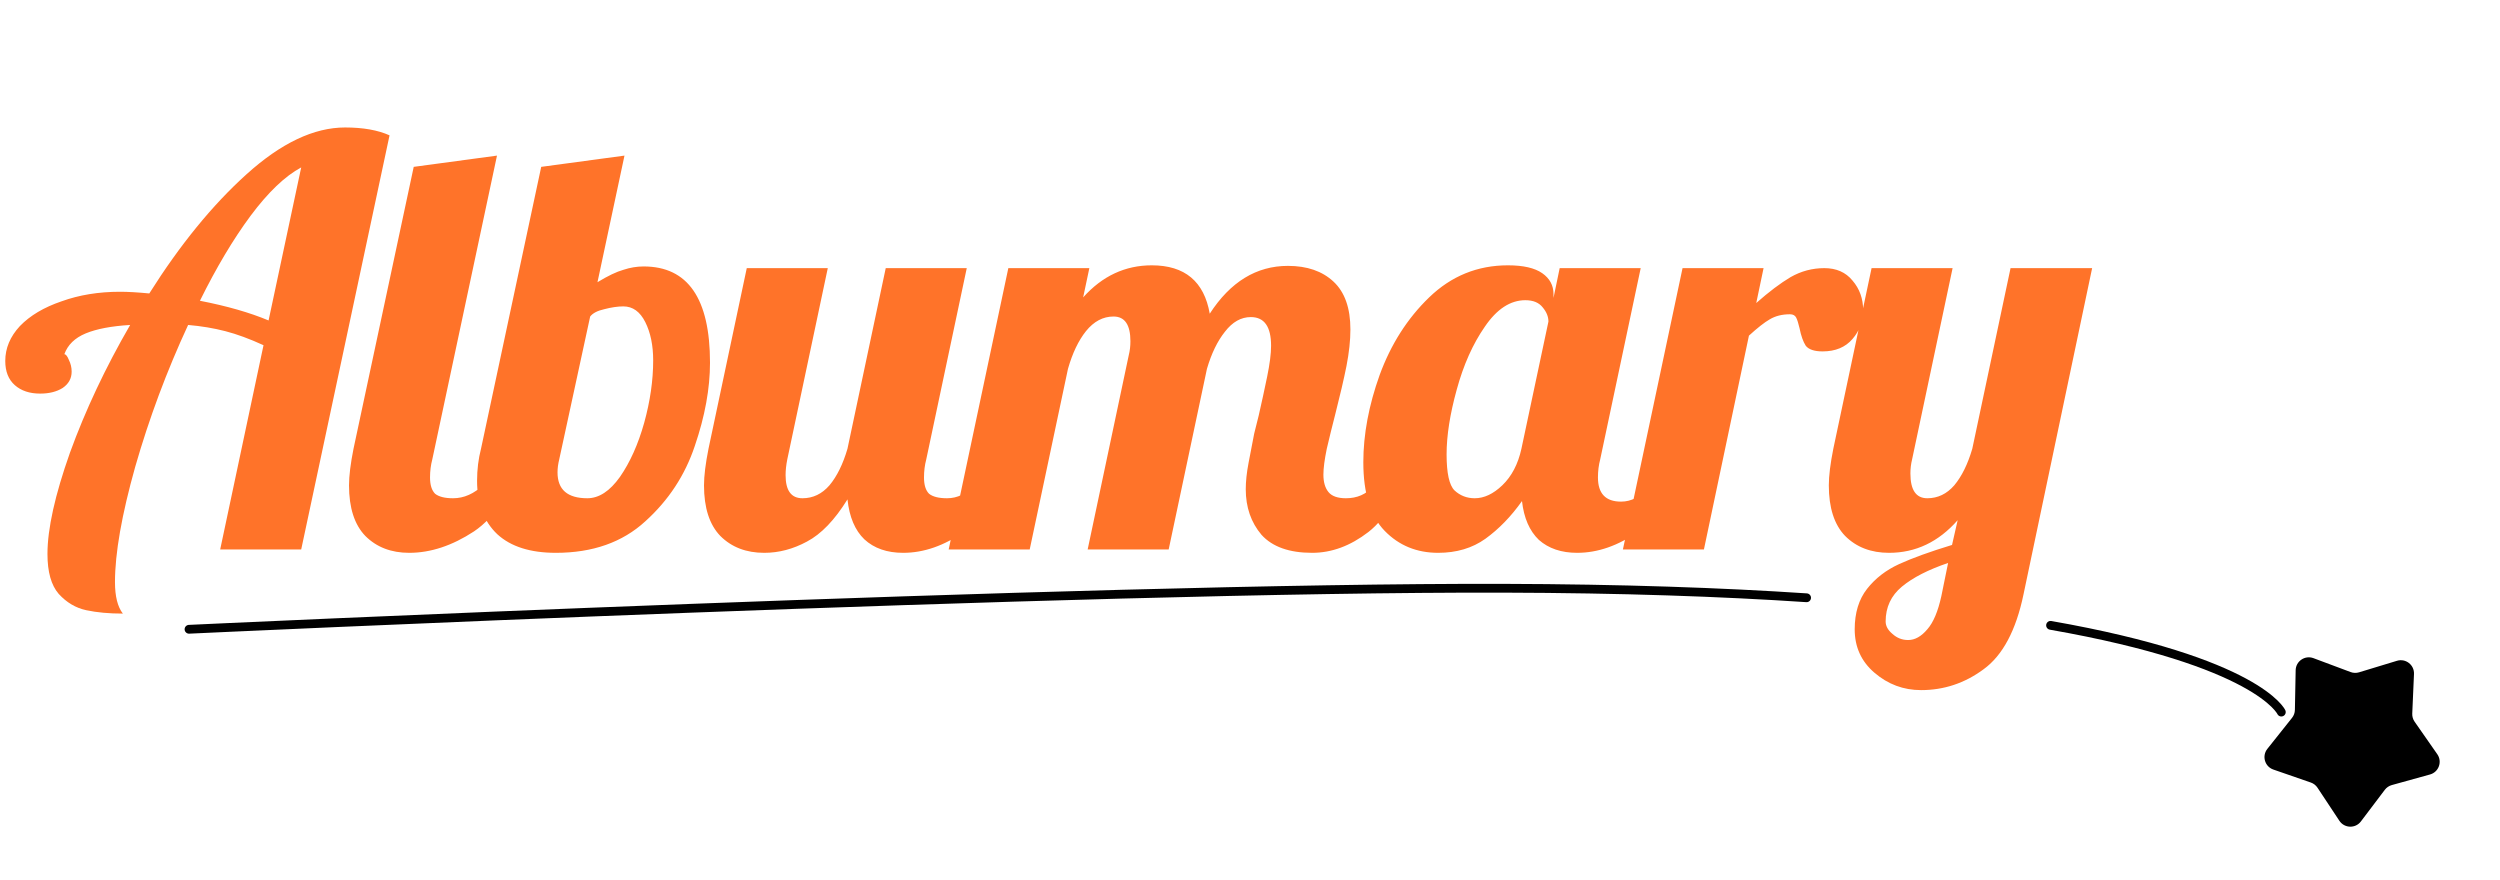
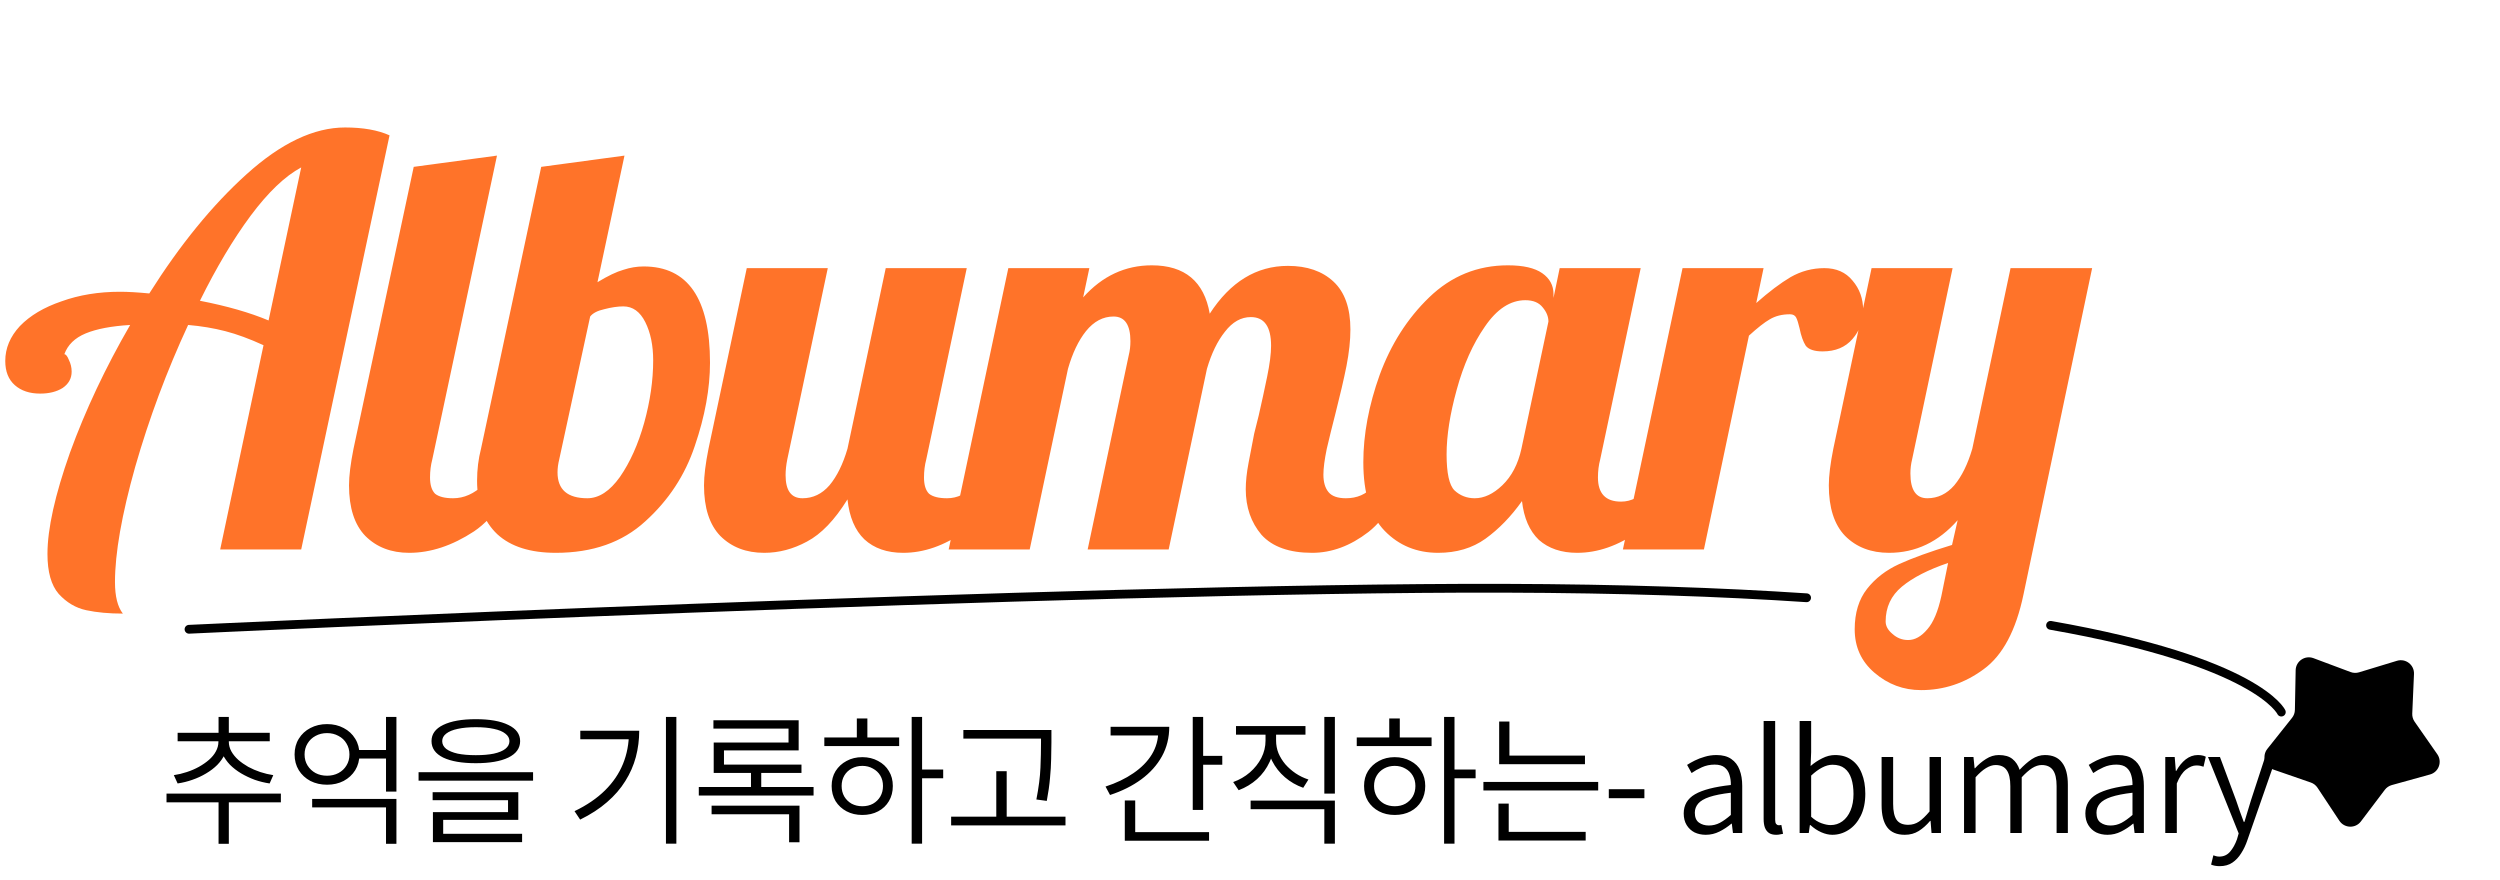
<svg xmlns="http://www.w3.org/2000/svg" width="455" height="160" viewBox="0 0 455 160" fill="none">
  <path d="M22.359 111.674C19.833 111.674 17.615 111.469 15.703 111.059C13.792 110.65 12.119 109.66 10.686 108.09C9.32 106.519 8.638 104.096 8.638 100.819C8.638 96.245 10.003 90.101 12.734 82.387C15.533 74.673 19.185 66.925 23.69 59.142C20.277 59.347 17.581 59.859 15.601 60.678C13.621 61.498 12.324 62.761 11.71 64.467C11.983 64.467 12.256 64.808 12.529 65.491C12.87 66.174 13.041 66.891 13.041 67.642C13.041 68.87 12.495 69.86 11.402 70.611C10.31 71.294 8.945 71.635 7.306 71.635C5.395 71.635 3.859 71.123 2.698 70.099C1.538 69.075 0.958 67.608 0.958 65.696C0.958 63.375 1.845 61.259 3.62 59.347C5.463 57.436 7.989 55.934 11.198 54.842C14.406 53.681 17.956 53.101 21.847 53.101C23.281 53.101 25.056 53.203 27.172 53.408C32.77 44.533 38.675 37.297 44.887 31.699C51.168 26.033 57.141 23.2 62.807 23.2C66.084 23.2 68.781 23.678 70.897 24.634L54.82 100H40.074L47.959 62.829C45.433 61.668 43.112 60.815 40.996 60.269C38.88 59.723 36.627 59.347 34.238 59.142C30.346 67.539 27.138 76.141 24.612 84.947C22.154 93.685 20.926 100.683 20.926 105.939C20.926 108.533 21.404 110.445 22.359 111.674ZM54.82 30.47C51.885 32.041 48.812 34.976 45.604 39.277C42.464 43.509 39.392 48.663 36.388 54.739C41.303 55.695 45.468 56.89 48.881 58.323L54.82 30.47ZM74.478 100.614C71.201 100.614 68.538 99.59 66.49 97.542C64.511 95.494 63.521 92.422 63.521 88.326C63.521 86.62 63.794 84.401 64.34 81.67L75.297 30.368L90.452 28.32L78.676 83.616C78.403 84.64 78.266 85.732 78.266 86.893C78.266 88.258 78.574 89.248 79.188 89.862C79.871 90.409 80.963 90.682 82.465 90.682C84.445 90.682 86.288 89.862 87.994 88.224C89.701 86.517 90.93 84.333 91.681 81.67H95.982C93.456 89.043 90.213 94.061 86.254 96.723C82.294 99.317 78.369 100.614 74.478 100.614ZM101.163 100.614C96.521 100.614 92.971 99.488 90.514 97.235C88.056 94.914 86.827 91.671 86.827 87.507C86.827 85.459 87.066 83.514 87.544 81.67L98.501 30.368L113.656 28.32L108.741 51.36C110.652 50.2 112.222 49.449 113.451 49.107C114.68 48.698 115.909 48.493 117.138 48.493C125.193 48.493 129.221 54.33 129.221 66.003C129.221 70.714 128.299 75.765 126.456 81.158C124.681 86.483 121.677 91.057 117.445 94.88C113.281 98.703 107.853 100.614 101.163 100.614ZM106.898 90.682C109.014 90.682 110.994 89.385 112.837 86.79C114.68 84.128 116.148 80.851 117.24 76.96C118.332 73.001 118.878 69.212 118.878 65.594C118.878 62.863 118.401 60.542 117.445 58.63C116.489 56.719 115.158 55.763 113.451 55.763C112.427 55.763 111.267 55.934 109.97 56.275C108.741 56.548 107.887 56.992 107.41 57.606L101.778 83.616C101.573 84.435 101.47 85.22 101.47 85.971C101.47 89.112 103.279 90.682 106.898 90.682ZM139.086 100.614C135.809 100.614 133.146 99.59 131.098 97.542C129.119 95.494 128.129 92.422 128.129 88.326C128.129 86.62 128.402 84.401 128.948 81.67L135.911 48.8H150.657L143.284 83.616C143.079 84.64 142.977 85.596 142.977 86.483C142.977 89.282 144.001 90.682 146.049 90.682C147.96 90.682 149.599 89.897 150.964 88.326C152.329 86.688 153.422 84.469 154.241 81.67L161.204 48.8H175.95L168.577 83.616C168.304 84.64 168.167 85.732 168.167 86.893C168.167 88.258 168.474 89.248 169.089 89.862C169.771 90.409 170.864 90.682 172.366 90.682C174.277 90.682 175.915 89.862 177.281 88.224C178.714 86.586 179.841 84.401 180.66 81.67H184.961C182.435 89.043 179.295 94.061 175.54 96.723C171.854 99.317 168.133 100.614 164.378 100.614C161.443 100.614 159.088 99.795 157.313 98.157C155.606 96.518 154.582 94.095 154.241 90.886C151.92 94.641 149.462 97.201 146.868 98.566C144.342 99.932 141.748 100.614 139.086 100.614ZM238.811 100.614C234.647 100.614 231.575 99.522 229.595 97.338C227.684 95.085 226.728 92.32 226.728 89.043C226.728 87.61 226.899 86.005 227.24 84.23C227.581 82.387 227.923 80.612 228.264 78.906C228.674 77.199 228.947 76.107 229.083 75.629C229.629 73.24 230.141 70.884 230.619 68.563C231.097 66.242 231.336 64.365 231.336 62.931C231.336 59.45 230.107 57.709 227.65 57.709C225.875 57.709 224.305 58.596 222.939 60.371C221.574 62.078 220.482 64.331 219.662 67.13L212.699 100H197.954L205.429 64.672C205.634 63.853 205.736 62.999 205.736 62.112C205.736 59.108 204.712 57.606 202.664 57.606C200.753 57.606 199.08 58.494 197.646 60.269C196.281 61.975 195.189 64.262 194.37 67.13L187.406 100H172.661L183.515 48.8H198.261L197.134 54.125C200.616 50.234 204.78 48.288 209.627 48.288C215.635 48.288 219.15 51.224 220.174 57.094C223.929 51.292 228.674 48.39 234.408 48.39C237.89 48.39 240.654 49.346 242.702 51.258C244.75 53.169 245.774 56.07 245.774 59.962C245.774 61.941 245.535 64.16 245.058 66.618C244.58 69.007 243.897 71.942 243.01 75.424C242.463 77.54 241.951 79.622 241.474 81.67C241.064 83.65 240.859 85.22 240.859 86.381C240.859 87.746 241.166 88.804 241.781 89.555C242.395 90.306 243.453 90.682 244.955 90.682C247.003 90.682 248.642 89.965 249.87 88.531C251.099 87.029 252.328 84.742 253.557 81.67H257.858C255.332 89.18 252.396 94.231 249.051 96.826C245.774 99.352 242.361 100.614 238.811 100.614ZM261.744 100.614C257.853 100.614 254.61 99.283 252.016 96.621C249.422 93.958 248.125 89.794 248.125 84.128C248.125 79.076 249.115 73.786 251.094 68.256C253.142 62.658 256.146 57.948 260.106 54.125C264.133 50.234 268.912 48.288 274.442 48.288C277.241 48.288 279.323 48.766 280.688 49.722C282.053 50.677 282.736 51.94 282.736 53.51V54.227L283.862 48.8H298.608L291.235 83.616C290.962 84.64 290.826 85.732 290.826 86.893C290.826 89.828 292.225 91.296 295.024 91.296C296.935 91.296 298.574 90.409 299.939 88.634C301.373 86.859 302.499 84.538 303.318 81.67H307.619C305.093 89.043 301.953 94.061 298.198 96.723C294.512 99.317 290.791 100.614 287.037 100.614C284.17 100.614 281.849 99.829 280.074 98.259C278.367 96.621 277.343 94.266 277.002 91.194C275.022 93.993 272.803 96.279 270.346 98.054C267.956 99.761 265.089 100.614 261.744 100.614ZM268.4 90.682C270.107 90.682 271.779 89.897 273.418 88.326C275.124 86.688 276.285 84.469 276.899 81.67L281.814 58.528C281.814 57.641 281.473 56.787 280.79 55.968C280.108 55.081 279.05 54.637 277.616 54.637C274.885 54.637 272.428 56.241 270.243 59.45C268.059 62.59 266.352 66.413 265.123 70.918C263.894 75.356 263.28 79.281 263.28 82.694C263.28 86.108 263.758 88.292 264.714 89.248C265.738 90.204 266.966 90.682 268.4 90.682ZM306.223 48.8H320.969L319.638 55.149C321.959 53.101 324.041 51.531 325.884 50.438C327.795 49.346 329.843 48.8 332.028 48.8C334.213 48.8 335.919 49.551 337.148 51.053C338.445 52.555 339.094 54.364 339.094 56.48C339.094 58.46 338.445 60.2 337.148 61.702C335.851 63.204 334.042 63.955 331.721 63.955C330.219 63.955 329.195 63.614 328.649 62.931C328.171 62.18 327.795 61.122 327.522 59.757C327.318 58.869 327.113 58.221 326.908 57.811C326.703 57.402 326.328 57.197 325.782 57.197C324.348 57.197 323.119 57.504 322.095 58.118C321.139 58.664 319.877 59.654 318.306 61.088L310.114 100H295.369L306.223 48.8ZM349.638 125.6C346.43 125.6 343.597 124.542 341.139 122.426C338.75 120.378 337.555 117.749 337.555 114.541C337.555 111.537 338.306 109.079 339.808 107.168C341.31 105.257 343.255 103.755 345.645 102.662C348.034 101.57 351.243 100.41 355.27 99.181L356.294 94.675C352.813 98.635 348.649 100.614 343.802 100.614C340.525 100.614 337.862 99.59 335.814 97.542C333.835 95.494 332.845 92.422 332.845 88.326C332.845 86.62 333.118 84.401 333.664 81.67L340.627 48.8H355.373L348 83.616C347.795 84.435 347.693 85.288 347.693 86.176C347.693 89.18 348.717 90.682 350.765 90.682C352.676 90.682 354.315 89.897 355.68 88.326C357.045 86.688 358.138 84.469 358.957 81.67L365.92 48.8H380.768L368.275 108.192C366.91 114.746 364.486 119.285 361.005 121.811C357.591 124.337 353.803 125.6 349.638 125.6ZM347.283 116.486C348.512 116.486 349.673 115.838 350.765 114.541C351.857 113.312 352.71 111.298 353.325 108.499L354.554 102.458C350.935 103.686 348.137 105.12 346.157 106.758C344.177 108.397 343.187 110.513 343.187 113.107C343.187 113.926 343.597 114.677 344.416 115.36C345.235 116.111 346.191 116.486 347.283 116.486Z" fill="#FF7329" />
  <path d="M328.8 108.794C313.337 107.763 295.128 107.123 273.691 107.062C197.775 106.848 34.4 114.528 34.4 114.528" stroke="black" stroke-width="1.6" stroke-linecap="round" />
  <path d="M373.2 113.812C411.018 120.452 415.2 129.6 415.2 129.6" stroke="black" stroke-width="1.6" stroke-linecap="round" />
  <path d="M436.25 120.264C437.834 119.783 439.418 121.011 439.346 122.665L439.03 129.874C439.007 130.4 439.158 130.92 439.46 131.352L443.588 137.27C444.535 138.627 443.856 140.514 442.261 140.956L435.308 142.883C434.8 143.024 434.352 143.328 434.034 143.748L429.682 149.503C428.684 150.824 426.68 150.761 425.766 149.38L421.785 143.363C421.494 142.923 421.067 142.591 420.569 142.419L413.75 140.058C412.186 139.517 411.627 137.591 412.657 136.296L417.15 130.65C417.478 130.237 417.661 129.728 417.671 129.202L417.81 121.987C417.841 120.332 419.5 119.206 421.05 119.785L427.808 122.313C428.302 122.498 428.842 122.515 429.347 122.362L436.25 120.264Z" fill="black" />
+   <path d="M39.778 145.123H41.647V153.571H39.778V145.123ZM30.306 144.432H51.119V146.019H30.306V144.432ZM39.752 134.422H41.416V135.011C41.416 135.813 41.246 136.564 40.904 137.264C40.58 137.964 40.128 138.612 39.548 139.21C38.967 139.79 38.285 140.31 37.5 140.771C36.732 141.232 35.904 141.616 35.016 141.923C34.146 142.23 33.25 142.452 32.328 142.589L31.637 141.078C32.439 140.959 33.224 140.771 33.992 140.515C34.778 140.259 35.511 139.944 36.194 139.568C36.894 139.176 37.508 138.749 38.037 138.288C38.583 137.81 39.002 137.298 39.292 136.752C39.599 136.189 39.752 135.609 39.752 135.011V134.422ZM40.008 134.422H41.647V135.011C41.647 135.609 41.8 136.189 42.108 136.752C42.415 137.298 42.833 137.81 43.362 138.288C43.891 138.749 44.497 139.176 45.18 139.568C45.879 139.944 46.613 140.259 47.381 140.515C48.166 140.771 48.951 140.959 49.736 141.078L49.071 142.589C48.149 142.452 47.245 142.23 46.357 141.923C45.487 141.599 44.659 141.206 43.874 140.746C43.106 140.285 42.432 139.764 41.852 139.184C41.288 138.587 40.836 137.938 40.495 137.238C40.17 136.539 40.008 135.796 40.008 135.011V134.422ZM32.328 133.373H49.096V134.909H32.328V133.373ZM39.778 130.48H41.647V133.91H39.778V130.48ZM64.571 136.496H70.997V138.058H64.571V136.496ZM56.814 145.405H72.149V153.571H70.254V146.941H56.814V145.405ZM70.254 130.48H72.149V144.074H70.254V130.48ZM59.528 131.786C60.654 131.786 61.661 132.025 62.549 132.502C63.436 132.963 64.136 133.612 64.648 134.448C65.16 135.267 65.416 136.223 65.416 137.315C65.416 138.39 65.16 139.346 64.648 140.182C64.136 141.002 63.436 141.65 62.549 142.128C61.661 142.589 60.654 142.819 59.528 142.819C58.402 142.819 57.386 142.589 56.482 142.128C55.594 141.65 54.894 141.002 54.382 140.182C53.87 139.346 53.614 138.39 53.614 137.315C53.614 136.223 53.87 135.267 54.382 134.448C54.894 133.612 55.594 132.963 56.482 132.502C57.386 132.025 58.402 131.786 59.528 131.786ZM59.528 133.424C58.743 133.424 58.043 133.595 57.429 133.936C56.814 134.26 56.328 134.721 55.97 135.318C55.611 135.899 55.432 136.564 55.432 137.315C55.432 138.066 55.611 138.732 55.97 139.312C56.328 139.892 56.814 140.353 57.429 140.694C58.043 141.019 58.743 141.181 59.528 141.181C60.296 141.181 60.987 141.019 61.602 140.694C62.233 140.353 62.719 139.892 63.061 139.312C63.419 138.732 63.598 138.066 63.598 137.315C63.598 136.564 63.419 135.899 63.061 135.318C62.719 134.721 62.233 134.26 61.602 133.936C60.987 133.595 60.296 133.424 59.528 133.424ZM86.6 130.89C89.126 130.89 91.097 131.24 92.513 131.939C93.947 132.622 94.664 133.603 94.664 134.883C94.664 136.18 93.947 137.179 92.513 137.878C91.097 138.561 89.126 138.902 86.6 138.902C84.074 138.902 82.094 138.561 80.66 137.878C79.244 137.179 78.536 136.18 78.536 134.883C78.536 133.603 79.244 132.622 80.66 131.939C82.094 131.24 84.074 130.89 86.6 130.89ZM86.6 132.349C85.32 132.349 84.219 132.451 83.297 132.656C82.393 132.844 81.693 133.134 81.198 133.526C80.72 133.902 80.481 134.354 80.481 134.883C80.481 135.429 80.72 135.899 81.198 136.291C81.693 136.667 82.393 136.957 83.297 137.162C84.219 137.349 85.32 137.443 86.6 137.443C87.88 137.443 88.972 137.349 89.876 137.162C90.798 136.957 91.498 136.667 91.976 136.291C92.471 135.899 92.718 135.429 92.718 134.883C92.718 134.354 92.471 133.902 91.976 133.526C91.498 133.134 90.798 132.844 89.876 132.656C88.972 132.451 87.88 132.349 86.6 132.349ZM76.18 140.541H97.019V142.077H76.18V140.541ZM78.74 144.176H94.331V149.219H80.66V152.163H78.792V147.811H92.462V145.635H78.74V144.176ZM78.792 151.754H95.022V153.264H78.792V151.754ZM121.203 130.48H123.098V153.546H121.203V130.48ZM114.47 132.989H116.339C116.339 134.627 116.134 136.223 115.725 137.776C115.315 139.312 114.675 140.771 113.805 142.154C112.951 143.536 111.842 144.816 110.477 145.994C109.129 147.171 107.499 148.229 105.587 149.168L104.563 147.632C106.799 146.557 108.651 145.294 110.118 143.843C111.586 142.393 112.678 140.78 113.395 139.005C114.112 137.23 114.47 135.318 114.47 133.27V132.989ZM105.613 132.989H115.238V134.55H105.613V132.989ZM127.18 143.229H148.07V144.79H127.18V143.229ZM129.843 131.094H145.356V136.573H131.763V139.773H129.894V135.139H143.513V132.605H129.843V131.094ZM129.894 139.158H145.868V140.669H129.894V139.158ZM136.678 139.952H138.547V143.971H136.678V139.952ZM129.51 146.634H145.51V153.29H143.616V148.195H129.51V146.634ZM165.926 130.48H167.82V153.546H165.926V130.48ZM167.359 140.054H171.66V141.642H167.359V140.054ZM150.028 134.218H163.647V135.779H150.028V134.218ZM156.94 137.802C158.015 137.802 158.971 138.032 159.807 138.493C160.661 138.937 161.318 139.551 161.778 140.336C162.256 141.104 162.495 142.009 162.495 143.05C162.495 144.091 162.256 145.012 161.778 145.814C161.318 146.6 160.669 147.214 159.833 147.658C158.997 148.101 158.032 148.323 156.94 148.323C155.865 148.323 154.909 148.101 154.073 147.658C153.237 147.214 152.571 146.6 152.076 145.814C151.598 145.012 151.359 144.091 151.359 143.05C151.359 142.009 151.598 141.104 152.076 140.336C152.571 139.551 153.237 138.937 154.073 138.493C154.909 138.032 155.865 137.802 156.94 137.802ZM156.94 139.389C156.223 139.389 155.575 139.551 154.994 139.875C154.431 140.182 153.987 140.609 153.663 141.155C153.339 141.701 153.177 142.333 153.177 143.05C153.177 143.766 153.339 144.406 153.663 144.97C153.987 145.516 154.431 145.951 154.994 146.275C155.575 146.582 156.223 146.736 156.94 146.736C157.674 146.736 158.322 146.582 158.886 146.275C159.449 145.951 159.893 145.516 160.217 144.97C160.541 144.406 160.703 143.766 160.703 143.05C160.703 142.333 160.541 141.701 160.217 141.155C159.893 140.609 159.44 140.182 158.86 139.875C158.297 139.551 157.657 139.389 156.94 139.389ZM155.942 130.762H157.862V134.96H155.942V130.762ZM175.333 132.861H190.207V134.422H175.333V132.861ZM173.106 148.63H193.919V150.218H173.106V148.63ZM181.324 140.362H183.218V149.45H181.324V140.362ZM189.464 132.861H191.359V135.139C191.359 136.095 191.342 137.102 191.308 138.16C191.291 139.201 191.222 140.345 191.103 141.59C191 142.836 190.804 144.227 190.514 145.763L188.62 145.507C189.046 143.323 189.294 141.394 189.362 139.722C189.43 138.049 189.464 136.522 189.464 135.139V132.861ZM217.079 130.48H218.974V147.402H217.079V130.48ZM218.385 137.571H222.455V139.184H218.385V137.571ZM210.807 132.272H212.804C212.804 134.252 212.36 136.044 211.473 137.648C210.585 139.252 209.331 140.652 207.71 141.846C206.105 143.024 204.211 143.971 202.026 144.688L201.207 143.152C203.153 142.521 204.842 141.71 206.276 140.72C207.727 139.73 208.845 138.595 209.63 137.315C210.415 136.018 210.807 134.602 210.807 133.066V132.272ZM202.129 132.272H211.754V133.859H202.129V132.272ZM204.714 151.446H220.049V153.008H204.714V151.446ZM204.714 145.686H206.609V152.035H204.714V145.686ZM230.327 132.861H231.914V134.781C231.914 136.18 231.632 137.477 231.069 138.672C230.523 139.867 229.764 140.908 228.791 141.795C227.818 142.666 226.7 143.34 225.437 143.818L224.439 142.333C225.582 141.923 226.589 141.343 227.46 140.592C228.347 139.824 229.047 138.945 229.559 137.955C230.071 136.948 230.327 135.89 230.327 134.781V132.861ZM230.685 132.861H232.247V134.781C232.247 135.583 232.392 136.351 232.682 137.085C232.989 137.802 233.407 138.476 233.936 139.107C234.483 139.722 235.105 140.268 235.805 140.746C236.522 141.224 237.299 141.599 238.135 141.872L237.188 143.382C235.942 142.939 234.832 142.299 233.86 141.462C232.887 140.626 232.11 139.636 231.53 138.493C230.967 137.349 230.685 136.112 230.685 134.781V132.861ZM241.028 130.48H242.948V144.432H241.028V130.48ZM227.613 145.712H242.948V153.546H241.028V147.274H227.613V145.712ZM224.951 132.144H237.597V133.706H224.951V132.144ZM262.826 130.48H264.72V153.546H262.826V130.48ZM264.259 140.054H268.56V141.642H264.259V140.054ZM246.928 134.218H260.547V135.779H246.928V134.218ZM253.84 137.802C254.915 137.802 255.871 138.032 256.707 138.493C257.561 138.937 258.218 139.551 258.678 140.336C259.156 141.104 259.395 142.009 259.395 143.05C259.395 144.091 259.156 145.012 258.678 145.814C258.218 146.6 257.569 147.214 256.733 147.658C255.897 148.101 254.932 148.323 253.84 148.323C252.765 148.323 251.809 148.101 250.973 147.658C250.137 147.214 249.471 146.6 248.976 145.814C248.498 145.012 248.259 144.091 248.259 143.05C248.259 142.009 248.498 141.104 248.976 140.336C249.471 139.551 250.137 138.937 250.973 138.493C251.809 138.032 252.765 137.802 253.84 137.802ZM253.84 139.389C253.123 139.389 252.475 139.551 251.894 139.875C251.331 140.182 250.887 140.609 250.563 141.155C250.239 141.701 250.077 142.333 250.077 143.05C250.077 143.766 250.239 144.406 250.563 144.97C250.887 145.516 251.331 145.951 251.894 146.275C252.475 146.582 253.123 146.736 253.84 146.736C254.574 146.736 255.222 146.582 255.786 146.275C256.349 145.951 256.793 145.516 257.117 144.97C257.441 144.406 257.603 143.766 257.603 143.05C257.603 142.333 257.441 141.701 257.117 141.155C256.793 140.609 256.34 140.182 255.76 139.875C255.197 139.551 254.557 139.389 253.84 139.389ZM252.842 130.762H254.762V134.96H252.842V130.762ZM272.848 137.52H288.464V139.082H272.848V137.52ZM269.98 142.307H290.87V143.869H269.98V142.307ZM272.848 131.325H274.716V138.314H272.848V131.325ZM272.72 151.395H288.592V152.982H272.72V151.395ZM272.72 146.25H274.588V151.83H272.72V146.25ZM292.802 145.277V143.638H299.279V145.277H292.802ZM310.455 151.933C309.704 151.933 309.021 151.788 308.407 151.498C307.81 151.19 307.332 150.747 306.973 150.166C306.615 149.586 306.436 148.878 306.436 148.042C306.436 146.523 307.118 145.362 308.484 144.56C309.866 143.758 312.042 143.195 315.012 142.87C315.029 142.239 314.952 141.642 314.781 141.078C314.628 140.515 314.338 140.054 313.911 139.696C313.484 139.338 312.87 139.158 312.068 139.158C311.232 139.158 310.455 139.321 309.738 139.645C309.021 139.969 308.398 140.319 307.869 140.694L307.05 139.21C307.443 138.954 307.912 138.689 308.458 138.416C309.004 138.143 309.61 137.913 310.276 137.725C310.941 137.52 311.65 137.418 312.401 137.418C313.51 137.418 314.406 137.657 315.089 138.134C315.788 138.612 316.292 139.269 316.599 140.106C316.923 140.942 317.085 141.915 317.085 143.024V151.6H315.396L315.191 149.91H315.114C314.449 150.474 313.723 150.952 312.938 151.344C312.153 151.737 311.325 151.933 310.455 151.933ZM311.018 150.243C311.718 150.243 312.384 150.081 313.015 149.757C313.646 149.416 314.312 148.938 315.012 148.323V144.278C313.39 144.466 312.093 144.722 311.121 145.046C310.165 145.371 309.482 145.772 309.073 146.25C308.663 146.728 308.458 147.282 308.458 147.914C308.458 148.75 308.706 149.347 309.201 149.706C309.696 150.064 310.301 150.243 311.018 150.243ZM323.26 151.933C322.731 151.933 322.295 151.822 321.954 151.6C321.63 151.378 321.382 151.054 321.212 150.627C321.058 150.201 320.981 149.68 320.981 149.066V131.222H323.08V149.219C323.08 149.561 323.14 149.808 323.26 149.962C323.396 150.115 323.55 150.192 323.72 150.192C323.772 150.192 323.831 150.192 323.9 150.192C323.968 150.175 324.07 150.158 324.207 150.141L324.514 151.754C324.343 151.788 324.164 151.822 323.976 151.856C323.789 151.907 323.55 151.933 323.26 151.933ZM333.47 151.933C332.839 151.933 332.173 151.779 331.474 151.472C330.774 151.165 330.117 150.73 329.502 150.166H329.4L329.195 151.6H327.531V131.222H329.63V136.88L329.528 139.414C330.177 138.851 330.885 138.382 331.653 138.006C332.421 137.614 333.197 137.418 333.982 137.418C335.177 137.418 336.184 137.716 337.003 138.314C337.822 138.894 338.437 139.713 338.846 140.771C339.273 141.812 339.486 143.041 339.486 144.458C339.486 146.028 339.205 147.376 338.642 148.502C338.078 149.629 337.336 150.482 336.414 151.062C335.51 151.643 334.529 151.933 333.47 151.933ZM333.163 150.166C333.965 150.166 334.682 149.936 335.314 149.475C335.945 149.014 336.44 148.357 336.798 147.504C337.157 146.651 337.336 145.652 337.336 144.509C337.336 143.451 337.208 142.521 336.952 141.718C336.696 140.916 336.286 140.293 335.723 139.85C335.177 139.406 334.435 139.184 333.496 139.184C332.899 139.184 332.276 139.355 331.627 139.696C330.996 140.02 330.33 140.507 329.63 141.155V148.656C330.262 149.219 330.893 149.612 331.525 149.834C332.156 150.056 332.702 150.166 333.163 150.166ZM346.675 151.933C345.225 151.933 344.158 151.481 343.475 150.576C342.793 149.672 342.451 148.332 342.451 146.557V137.776H344.551V146.301C344.551 147.632 344.764 148.605 345.191 149.219C345.617 149.817 346.317 150.115 347.29 150.115C348.024 150.115 348.681 149.919 349.261 149.526C349.841 149.134 350.481 148.52 351.181 147.683V137.776H353.255V151.6H351.539L351.36 149.398H351.283C350.635 150.166 349.944 150.781 349.21 151.242C348.476 151.702 347.631 151.933 346.675 151.933ZM357.456 151.6V137.776H359.171L359.376 139.824H359.453C360.05 139.158 360.716 138.595 361.45 138.134C362.184 137.657 362.96 137.418 363.779 137.418C364.855 137.418 365.682 137.657 366.263 138.134C366.86 138.612 367.295 139.269 367.568 140.106C368.319 139.304 369.062 138.655 369.795 138.16C370.546 137.665 371.34 137.418 372.176 137.418C373.576 137.418 374.617 137.878 375.299 138.8C375.999 139.705 376.349 141.044 376.349 142.819V151.6H374.301V143.075C374.301 141.744 374.079 140.771 373.635 140.157C373.192 139.542 372.509 139.235 371.587 139.235C371.024 139.235 370.444 139.423 369.847 139.798C369.266 140.174 368.635 140.729 367.952 141.462V151.6H365.879V143.075C365.879 141.744 365.657 140.771 365.213 140.157C364.786 139.542 364.112 139.235 363.191 139.235C362.644 139.235 362.064 139.423 361.45 139.798C360.835 140.174 360.204 140.729 359.555 141.462V151.6H357.456ZM383.555 151.933C382.804 151.933 382.121 151.788 381.507 151.498C380.91 151.19 380.432 150.747 380.073 150.166C379.715 149.586 379.536 148.878 379.536 148.042C379.536 146.523 380.218 145.362 381.584 144.56C382.966 143.758 385.142 143.195 388.112 142.87C388.129 142.239 388.052 141.642 387.881 141.078C387.728 140.515 387.438 140.054 387.011 139.696C386.584 139.338 385.97 139.158 385.168 139.158C384.332 139.158 383.555 139.321 382.838 139.645C382.121 139.969 381.498 140.319 380.969 140.694L380.15 139.21C380.543 138.954 381.012 138.689 381.558 138.416C382.104 138.143 382.71 137.913 383.376 137.725C384.041 137.52 384.75 137.418 385.501 137.418C386.61 137.418 387.506 137.657 388.189 138.134C388.888 138.612 389.392 139.269 389.699 140.106C390.023 140.942 390.185 141.915 390.185 143.024V151.6H388.496L388.291 149.91H388.214C387.549 150.474 386.823 150.952 386.038 151.344C385.253 151.737 384.425 151.933 383.555 151.933ZM384.118 150.243C384.818 150.243 385.484 150.081 386.115 149.757C386.746 149.416 387.412 148.938 388.112 148.323V144.278C386.49 144.466 385.193 144.722 384.221 145.046C383.265 145.371 382.582 145.772 382.173 146.25C381.763 146.728 381.558 147.282 381.558 147.914C381.558 148.75 381.806 149.347 382.301 149.706C382.796 150.064 383.401 150.243 384.118 150.243ZM394.081 151.6V137.776H395.796L396.001 140.31H396.078C396.556 139.44 397.128 138.74 397.793 138.211C398.476 137.682 399.21 137.418 399.995 137.418C400.302 137.418 400.567 137.443 400.788 137.494C401.01 137.529 401.232 137.605 401.454 137.725L401.044 139.542C400.805 139.457 400.592 139.397 400.404 139.363C400.234 139.329 400.003 139.312 399.713 139.312C399.133 139.312 398.519 139.56 397.87 140.054C397.221 140.549 396.658 141.394 396.18 142.589V151.6H394.081ZM403.982 157.642C403.675 157.642 403.385 157.616 403.112 157.565C402.856 157.514 402.626 157.445 402.421 157.36L402.83 155.67C402.967 155.722 403.129 155.773 403.317 155.824C403.522 155.875 403.718 155.901 403.906 155.901C404.708 155.901 405.365 155.602 405.877 155.005C406.389 154.408 406.807 153.657 407.131 152.752L407.438 151.677L401.858 137.776H404.034L406.978 145.686C407.199 146.301 407.421 146.949 407.643 147.632C407.882 148.298 408.121 148.946 408.36 149.578H408.488C408.676 148.946 408.872 148.298 409.077 147.632C409.282 146.949 409.478 146.301 409.666 145.686L412.251 137.776H414.299L409.026 152.906C408.735 153.776 408.36 154.57 407.899 155.286C407.455 156.003 406.918 156.575 406.286 157.002C405.655 157.428 404.887 157.642 403.982 157.642Z" fill="black" />
</svg>
